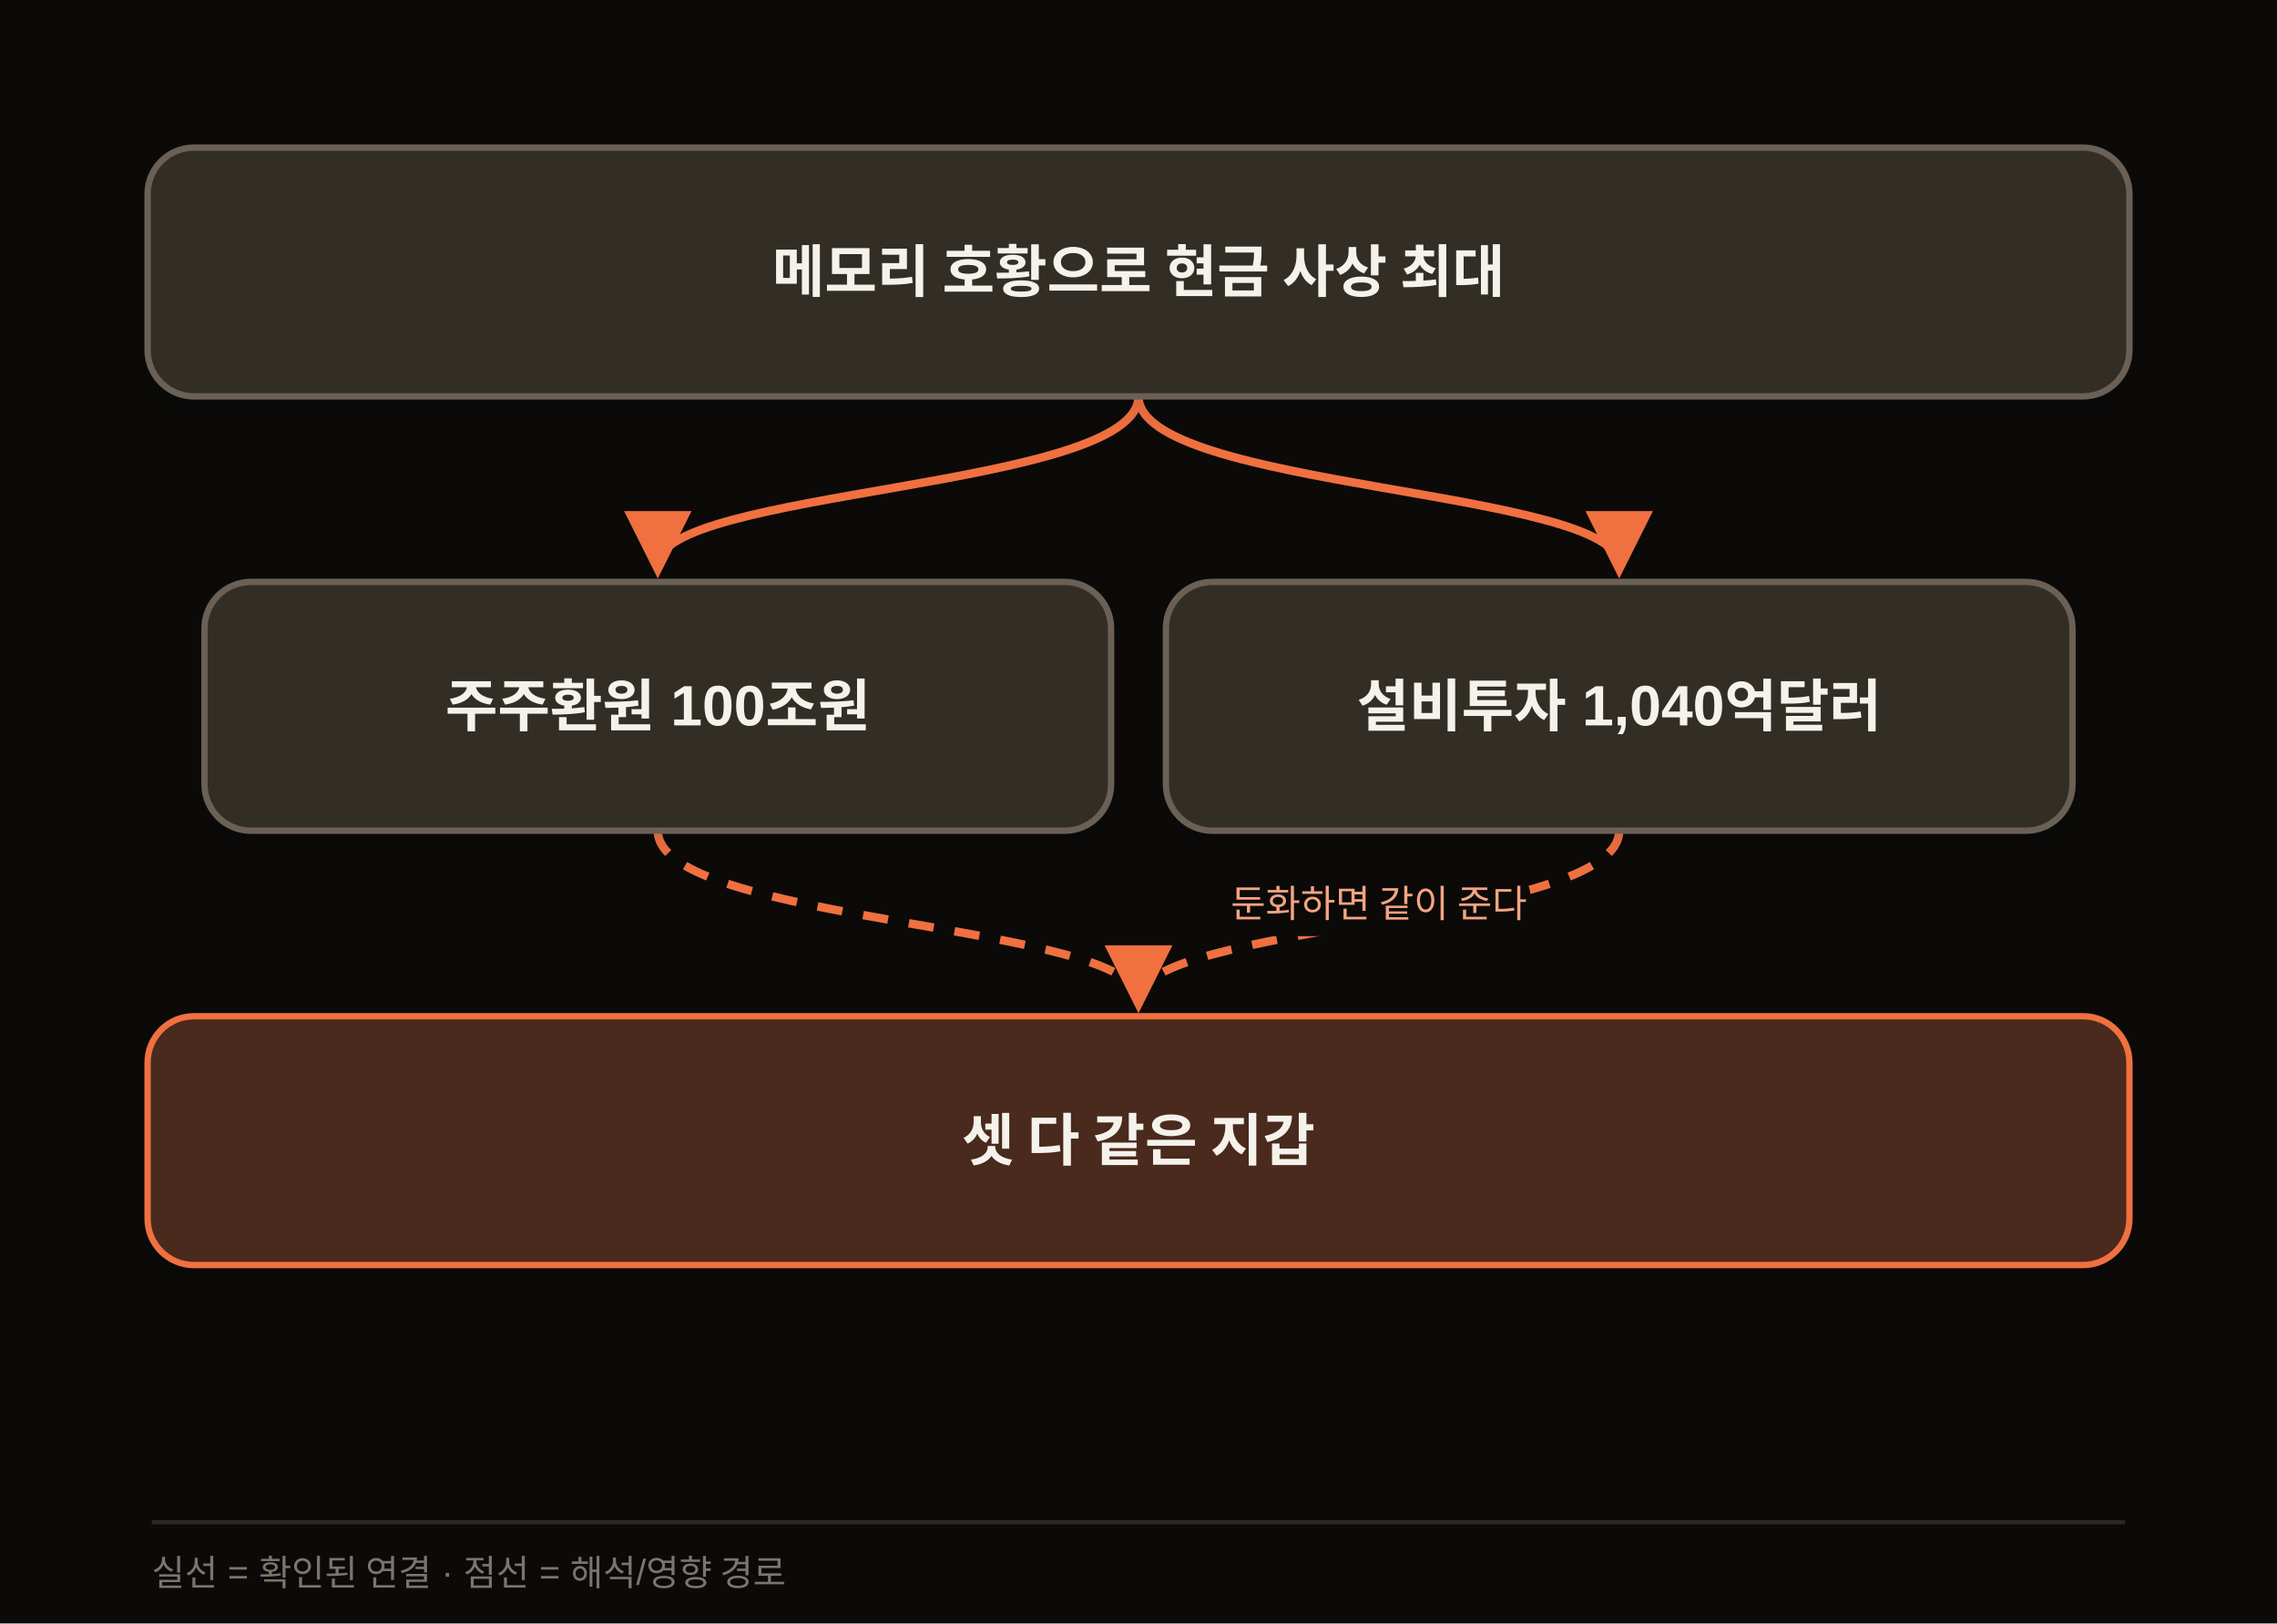
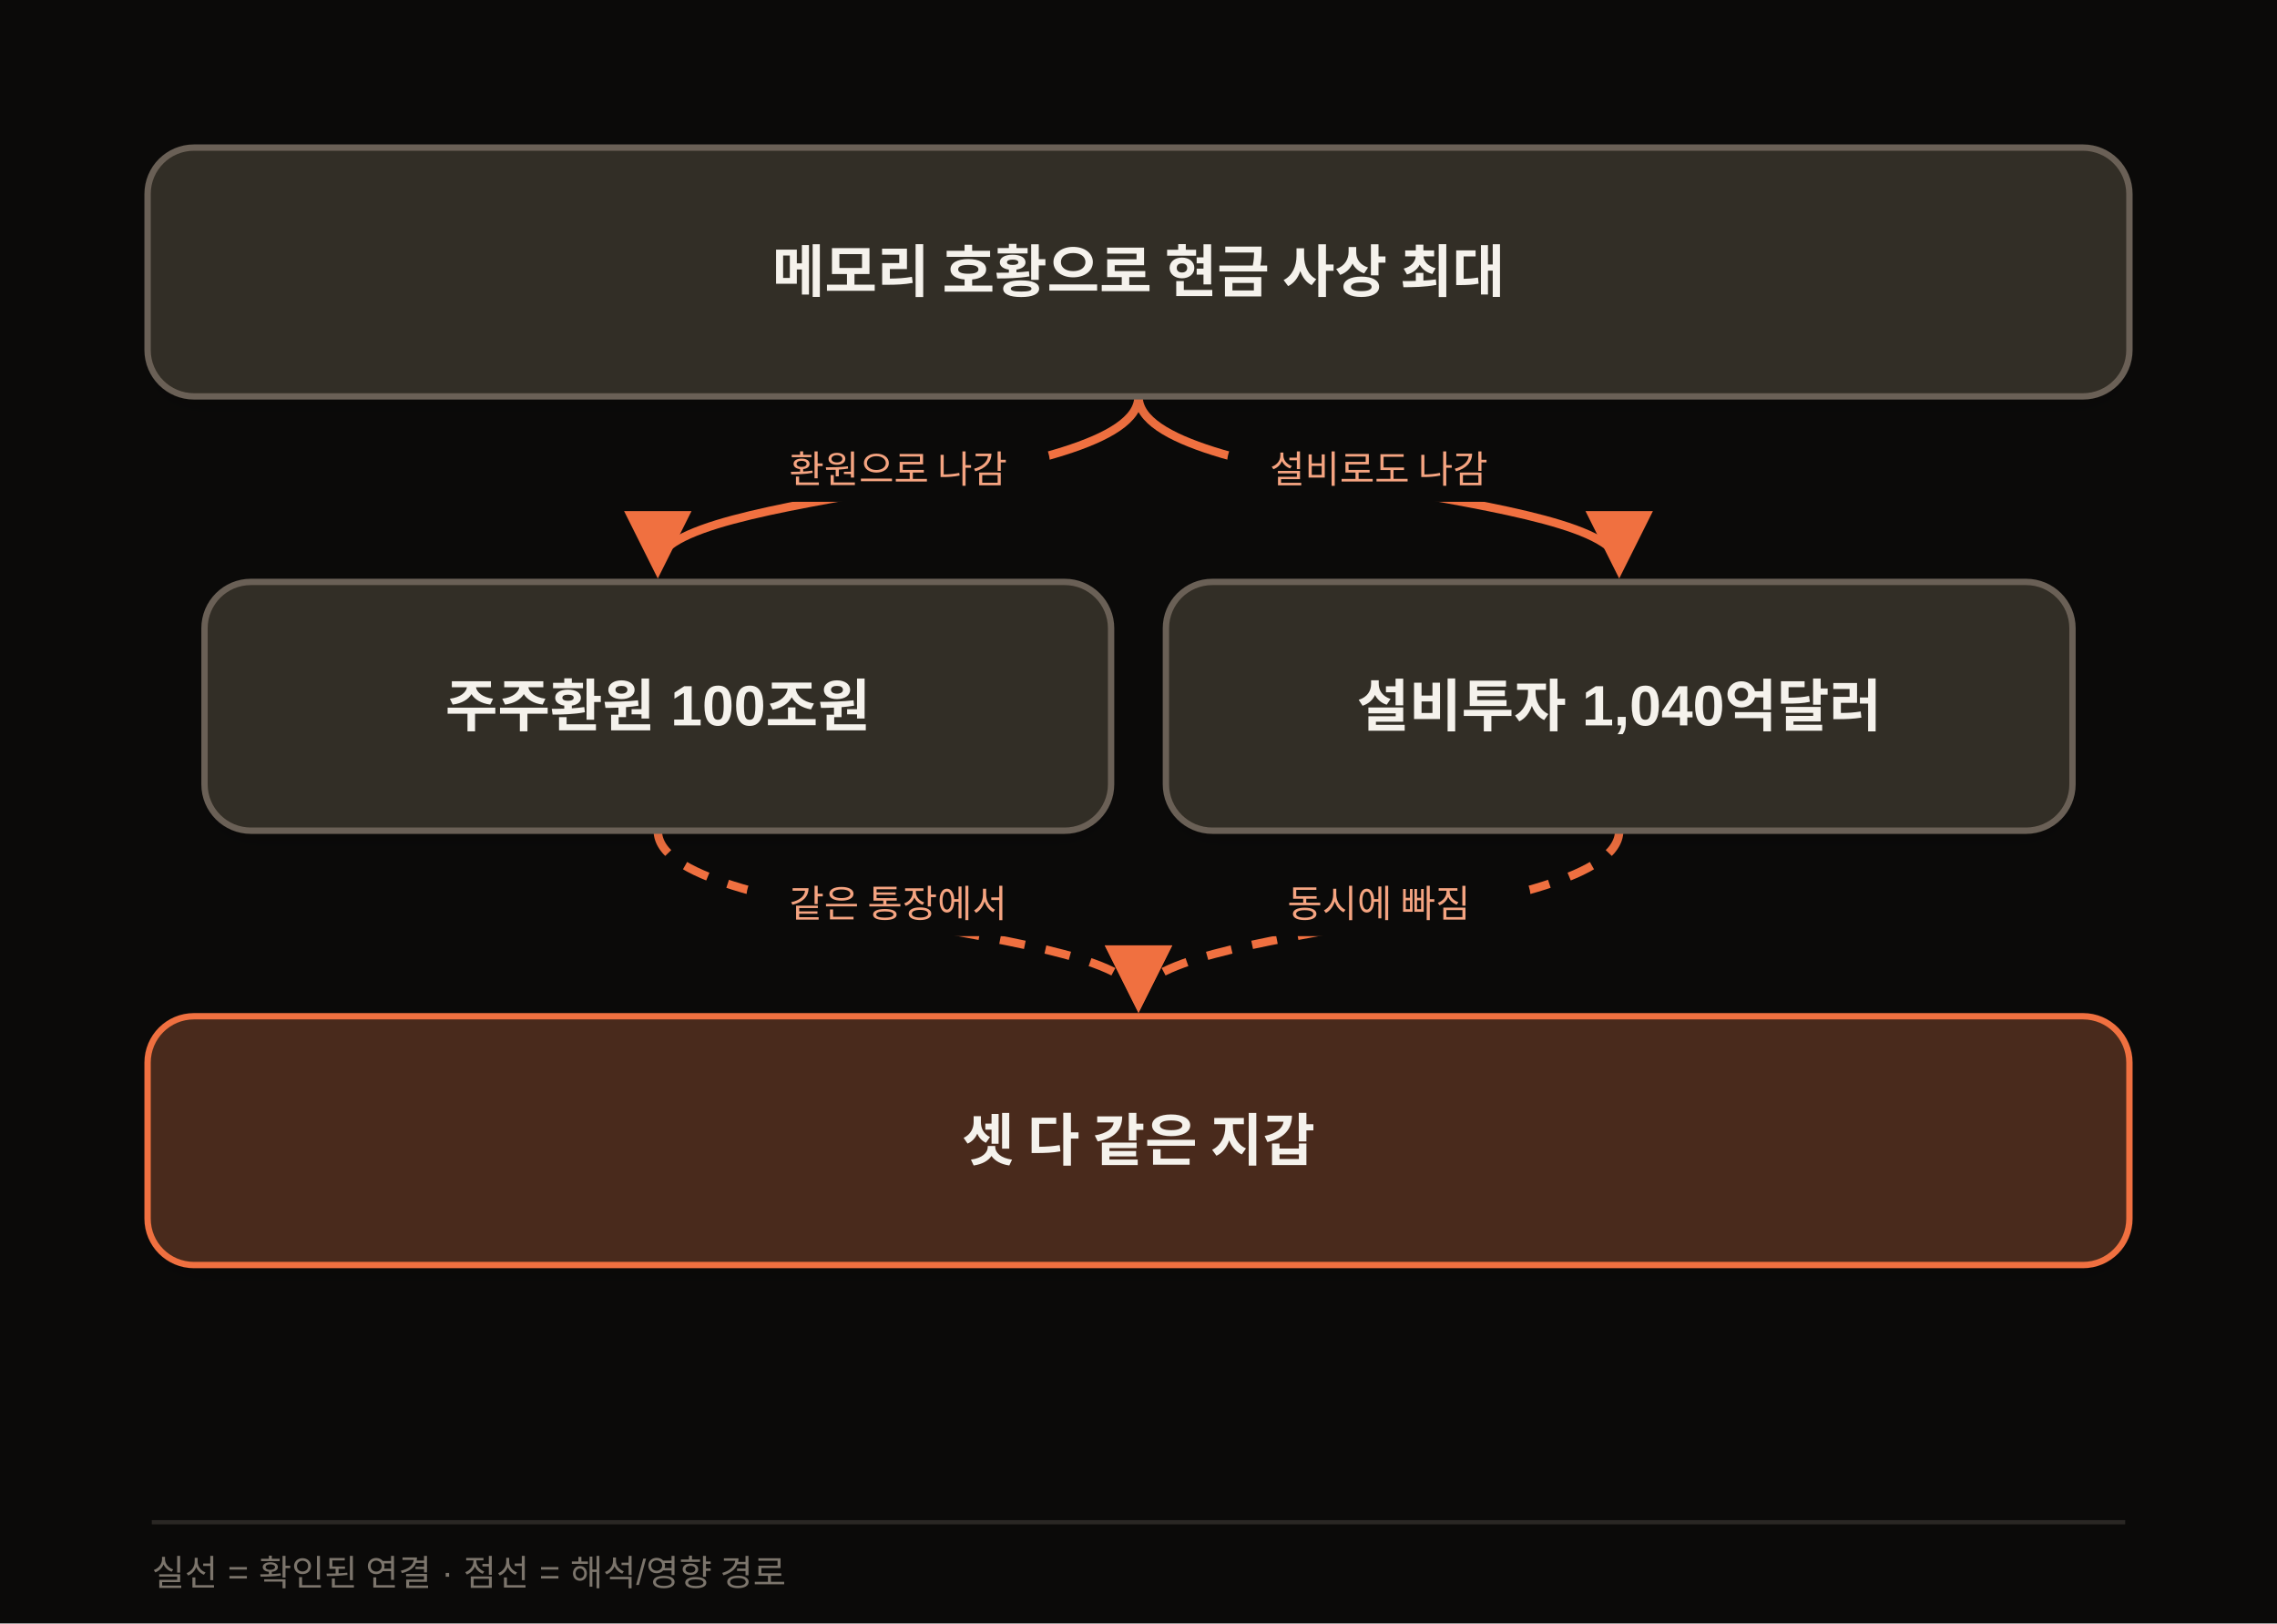
<svg xmlns="http://www.w3.org/2000/svg" width="1080" height="770" viewBox="0 0 1080 770" class="morning-diagram" data-motion-orientation="TB" data-motion-steps="5">
  <defs>
    <filter id="shadow" x="-20%" y="-20%" width="140%" height="160%">
      <feDropShadow dx="0" dy="6" stdDeviation="8" flood-color="#111111" flood-opacity=".09" />
    </filter>
    <marker id="arrow" viewBox="0 0 10 10" refX="8" refY="5" markerWidth="8" markerHeight="8" orient="auto-start-reverse">
      <path d="M 0 0 L 10 5 L 0 10 z" fill="#F07040" />
    </marker>
  </defs>
  <rect width="1080" height="770" fill="#0B0A09" />
  <g class="motion-step motion-edge" data-motion-step="1" style="--motion-delay:680ms">
    <path d="M 540.0 188.0 C 540.0 232.0, 312.0 232.0, 312.0 268.0" fill="none" stroke="#F07040" stroke-width="4" marker-end="url(#arrow)" />
+     <rect x="354.0" y="202.0" width="144" height="36" rx="18" fill="#0B0A09" />
+     <text x="426.0" y="229.0" text-anchor="middle" font-family="Apple SD Gothic Neo,Malgun Gothic,Arial,sans-serif" font-size="18" fill="#F5A481">환원으로 나감</text>
  </g>
  <g class="motion-step motion-edge" data-motion-step="1" style="--motion-delay:2040ms">
    <path d="M 540.0 188.0 C 540.0 232.0, 768.0 232.0, 768.0 268.0" fill="none" stroke="#F07040" stroke-width="4" marker-end="url(#arrow)" />
+     <rect x="582.0" y="202.0" width="144" height="36" rx="18" fill="#0B0A09" />
+     <text x="654.0" y="229.0" text-anchor="middle" font-family="Apple SD Gothic Neo,Malgun Gothic,Arial,sans-serif" font-size="18" fill="#F5A481">설비로도 나감</text>
  </g>
  <g class="motion-step motion-edge" data-motion-step="3" style="--motion-delay:3400ms">
    <path d="M 312.0 394.0 C 312.0 438.0, 540.0 438.0, 540.0 474.0" fill="none" stroke="#F07040" stroke-width="4" stroke-dasharray="12 10" marker-end="url(#arrow)" />
+     <rect x="354.0" y="408.0" width="144" height="36" rx="18" fill="#0B0A09" />
+     <text x="426.0" y="435.0" text-anchor="middle" font-family="Apple SD Gothic Neo,Malgun Gothic,Arial,sans-serif" font-size="18" fill="#F5A481">같은 통장에서</text>
  </g>
  <g class="motion-step motion-edge" data-motion-step="3" style="--motion-delay:4080ms">
    <path d="M 768.0 394.0 C 768.0 438.0, 540.0 438.0, 540.0 474.0" fill="none" stroke="#F07040" stroke-width="4" stroke-dasharray="12 10" marker-end="url(#arrow)" />
    <rect x="582.0" y="408.0" width="144" height="36" rx="18" fill="#0B0A09" />
-     <text x="654.0" y="435.0" text-anchor="middle" font-family="Apple SD Gothic Neo,Malgun Gothic,Arial,sans-serif" font-size="18" fill="#F5A481">둔화하면 같이 준다</text>
+     <text x="654.0" y="435.0" text-anchor="middle" font-family="Apple SD Gothic Neo,Malgun Gothic,Arial,sans-serif" font-size="18" fill="#F5A481">동시에 빠짐</text>
  </g>
  <g class="motion-step motion-node" data-motion-step="0" style="--motion-delay:0ms;--motion-accent-delay:640ms">
    <rect class="motion-node-shape" x="70.0" y="70.0" width="940.0" height="118.0" rx="22" fill="#332E26" stroke="#6B6156" stroke-width="3" filter="url(#shadow)" />
    <text x="540.0" y="129.0" text-anchor="middle" dominant-baseline="middle" font-family="Apple SD Gothic Neo,Malgun Gothic,Arial,sans-serif" font-size="27" font-weight="700" fill="#F5F2EC">메모리 호황으로 현금 사상 최대</text>
  </g>
  <g class="motion-step motion-node" data-motion-step="2" style="--motion-delay:1360ms;--motion-accent-delay:2000ms">
    <rect class="motion-node-shape" x="97.0" y="276.0" width="430.0" height="118.0" rx="22" fill="#332E26" stroke="#6B6156" stroke-width="3" filter="url(#shadow)" />
    <text x="312.0" y="335.0" text-anchor="middle" dominant-baseline="middle" font-family="Apple SD Gothic Neo,Malgun Gothic,Arial,sans-serif" font-size="27" font-weight="700" fill="#F5F2EC">주주환원 100조원</text>
  </g>
  <g class="motion-step motion-node" data-motion-step="2" style="--motion-delay:2720ms;--motion-accent-delay:3360ms">
    <rect class="motion-node-shape" x="553.0" y="276.0" width="430.0" height="118.0" rx="22" fill="#332E26" stroke="#6B6156" stroke-width="3" filter="url(#shadow)" />
    <text x="768.0" y="335.0" text-anchor="middle" dominant-baseline="middle" font-family="Apple SD Gothic Neo,Malgun Gothic,Arial,sans-serif" font-size="27" font-weight="700" fill="#F5F2EC">설비투자 1,040억달러</text>
  </g>
  <g class="motion-step motion-node motion-risk" data-motion-step="4" style="--motion-delay:4760ms;--motion-accent-delay:5400ms">
    <rect class="motion-node-shape" x="70.0" y="482.0" width="940.0" height="118.0" rx="22" fill="#4A2C1A" stroke="#F07040" stroke-width="3" filter="url(#shadow)" />
    <text x="540.0" y="541.0" text-anchor="middle" dominant-baseline="middle" font-family="Apple SD Gothic Neo,Malgun Gothic,Arial,sans-serif" font-size="27" font-weight="700" fill="#F5F2EC">셋 다 같은 지갑</text>
  </g>
  <line x1="72" y1="722" x2="1008" y2="722" stroke="#2A2724" stroke-width="2" />
  <text x="72" y="752" font-family="Apple SD Gothic Neo,Malgun Gothic,Arial,sans-serif" font-size="17" fill="#7C756C">실선 = 확인된 연결 · 점선 = 해석/영향 경로</text>
</svg>
